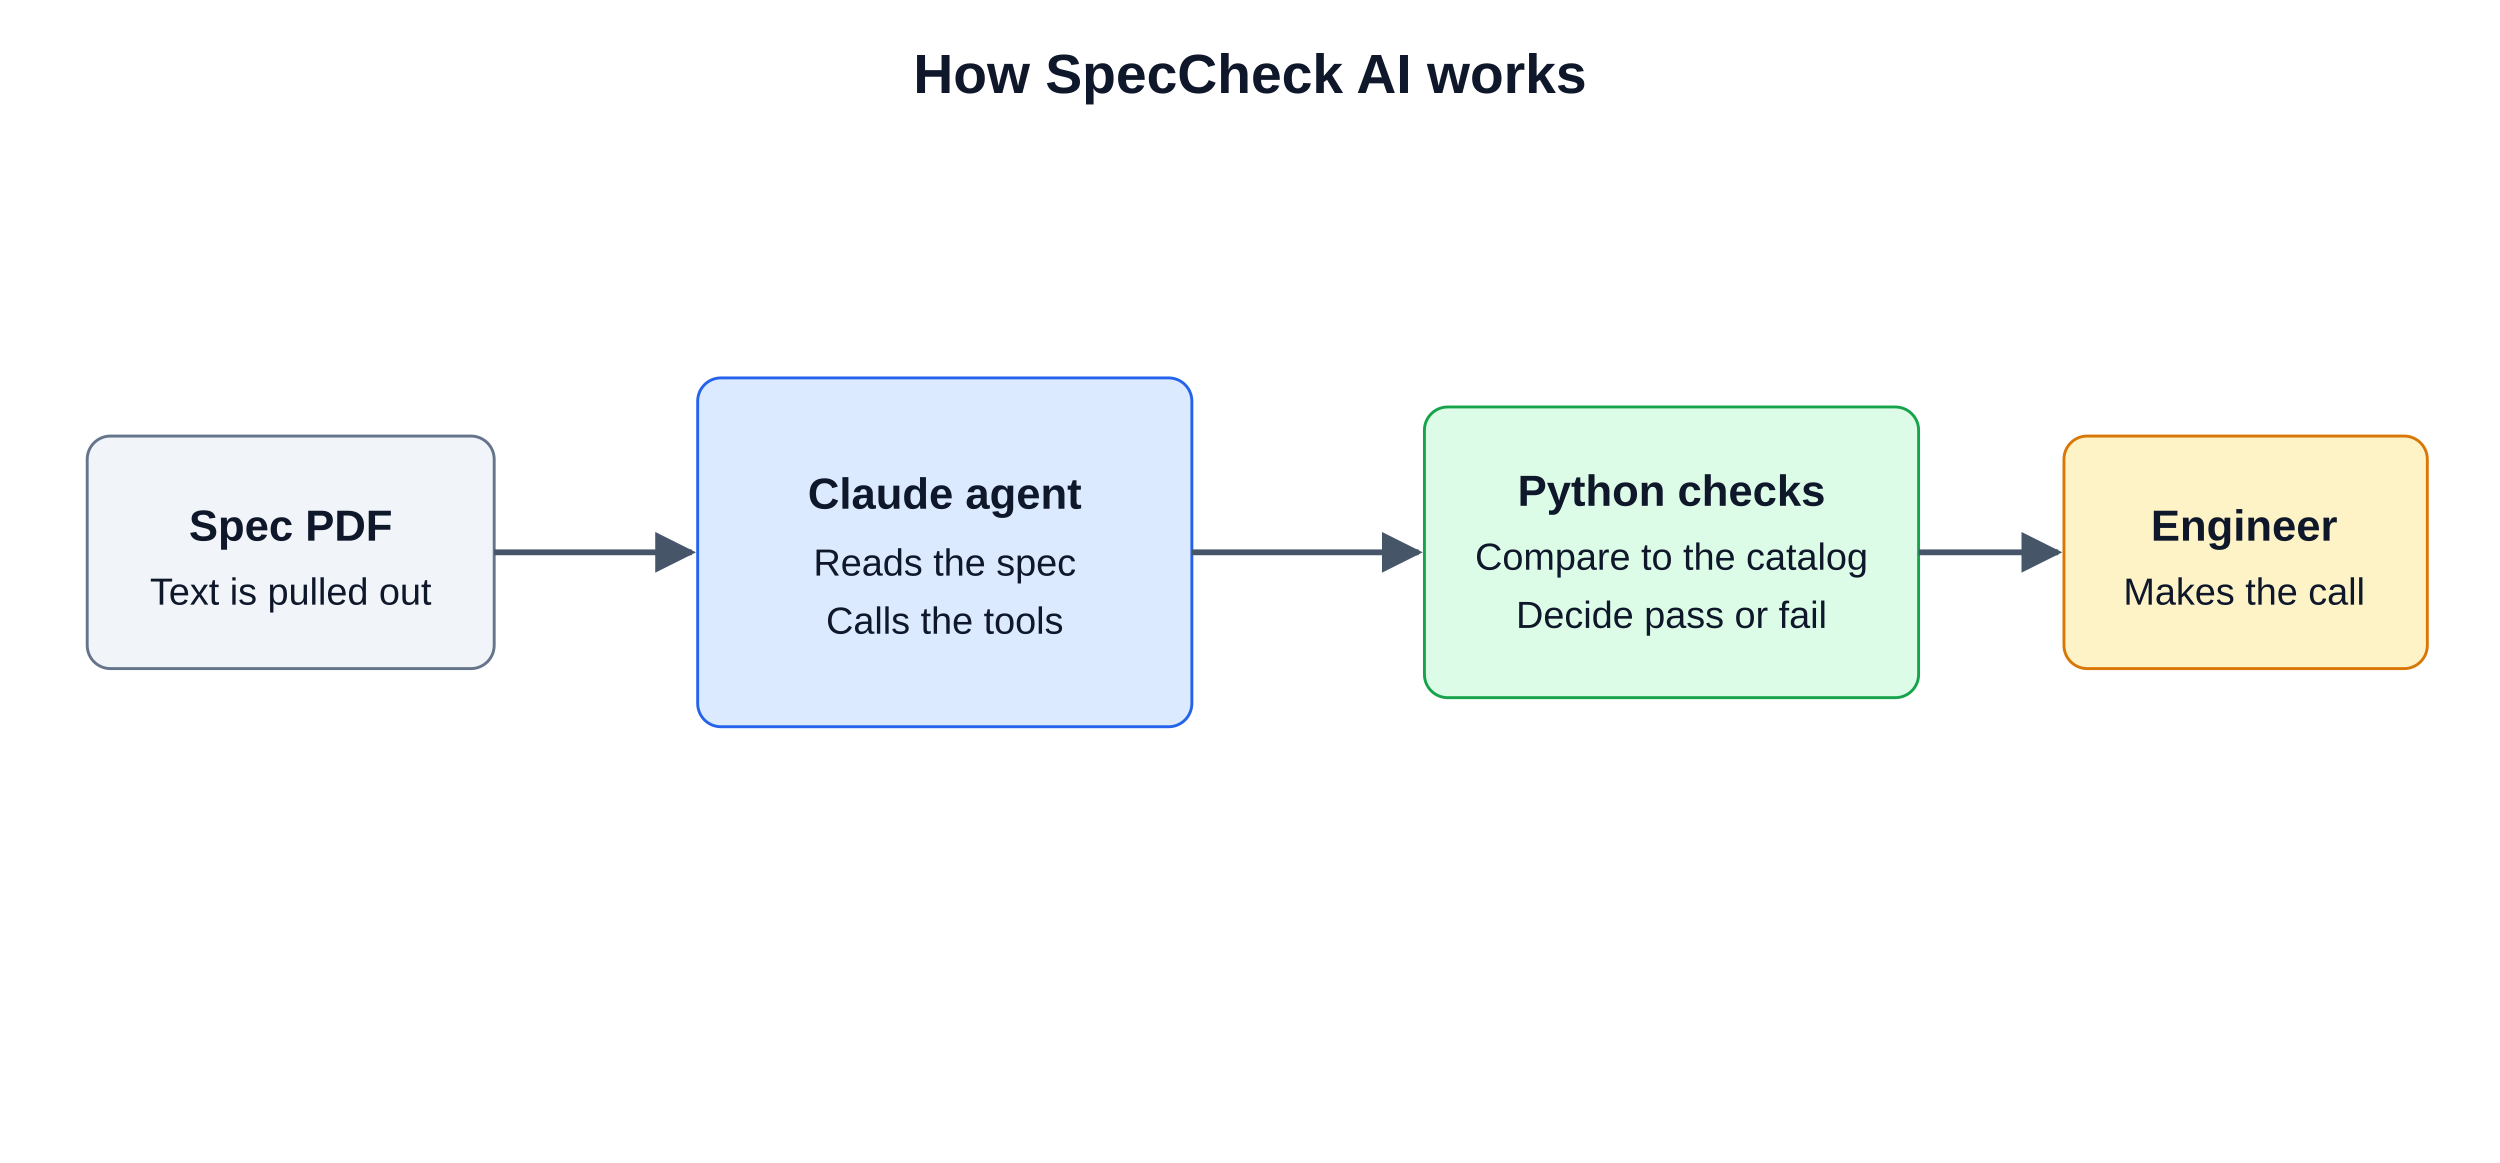
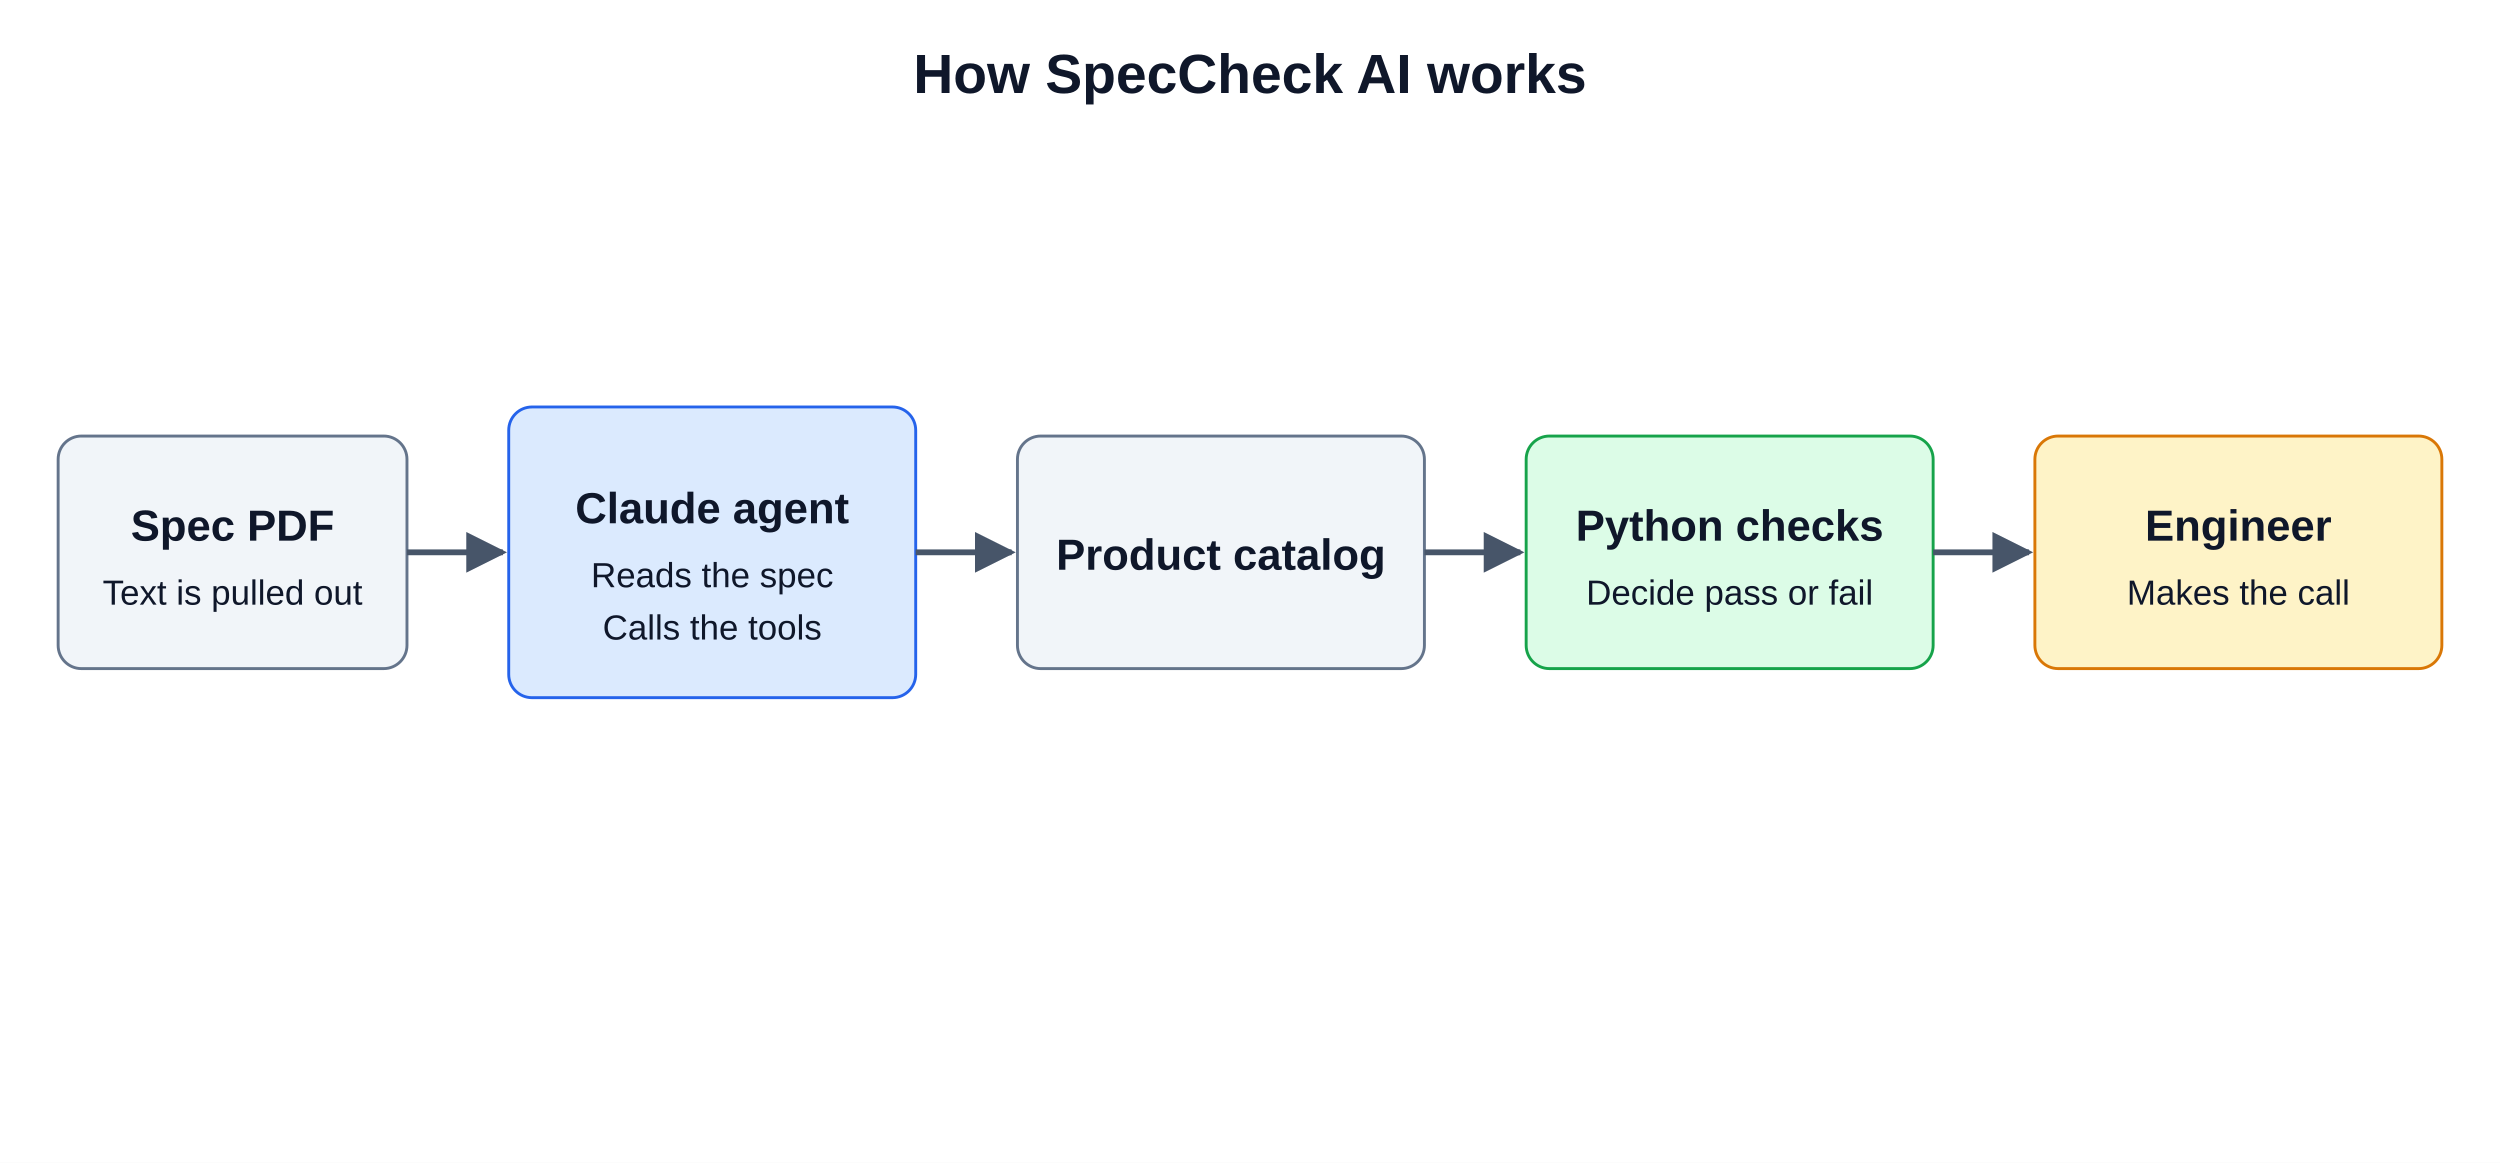
<svg xmlns="http://www.w3.org/2000/svg" viewBox="0 0 860 400" width="860" height="400" font-family="Arial, Helvetica, sans-serif">
  <defs>
    <marker id="arrow" viewBox="0 0 10 10" refX="9" refY="5" markerWidth="7" markerHeight="7" orient="auto-start-reverse">
      <path d="M0 0 L10 5 L0 10 z" fill="#475569" />
    </marker>
  </defs>
  <rect width="860" height="400" fill="#ffffff" />
  <g font-size="15" text-anchor="middle" fill="#0f172a">
-     <rect x="30" y="150" width="140" height="80" rx="8" fill="#f1f5f9" stroke="#64748b" />
-     <text x="100" y="186" font-weight="700">Spec PDF</text>
-     <text x="100" y="208" font-size="13">Text is pulled out</text>
-     <rect x="240" y="130" width="170" height="120" rx="8" fill="#dbeafe" stroke="#2563eb" />
-     <text x="325" y="175" font-weight="700">Claude agent</text>
-     <text x="325" y="198" font-size="13">Reads the spec</text>
-     <text x="325" y="218" font-size="13">Calls the tools</text>
-     <rect x="490" y="140" width="170" height="100" rx="8" fill="#dcfce7" stroke="#16a34a" />
-     <text x="575" y="174" font-weight="700">Python checks</text>
-     <text x="575" y="196" font-size="13">Compare to the catalog</text>
-     <text x="575" y="216" font-size="13">Decide pass or fail</text>
-     <rect x="710" y="150" width="125" height="80" rx="8" fill="#fef3c7" stroke="#d97706" />
-     <text x="772" y="186" font-weight="700">Engineer</text>
-     <text x="772" y="208" font-size="13">Makes the call</text>
+     <rect x="20" y="150" width="120" height="80" rx="8" fill="#f1f5f9" stroke="#64748b" />
+     <text x="80" y="186" font-weight="700">Spec PDF</text>
+     <text x="80" y="208" font-size="12">Text is pulled out</text>
+     <rect x="175" y="140" width="140" height="100" rx="8" fill="#dbeafe" stroke="#2563eb" />
+     <text x="245" y="180" font-weight="700">Claude agent</text>
+     <text x="245" y="202" font-size="12">Reads the spec</text>
+     <text x="245" y="220" font-size="12">Calls the tools</text>
+     <rect x="350" y="150" width="140" height="80" rx="8" fill="#f1f5f9" stroke="#64748b" />
+     <text x="420" y="196" font-weight="700">Product catalog</text>
+     <rect x="525" y="150" width="140" height="80" rx="8" fill="#dcfce7" stroke="#16a34a" />
+     <text x="595" y="186" font-weight="700">Python checks</text>
+     <text x="595" y="208" font-size="12">Decide pass or fail</text>
+     <rect x="700" y="150" width="140" height="80" rx="8" fill="#fef3c7" stroke="#d97706" />
+     <text x="770" y="186" font-weight="700">Engineer</text>
+     <text x="770" y="208" font-size="12">Makes the call</text>
  </g>
  <g fill="none" stroke="#475569" stroke-width="2" marker-end="url(#arrow)">
-     <path d="M170 190 H238" />
-     <path d="M410 190 H488" />
-     <path d="M660 190 H708" />
+     <path d="M140 190 H173" />
+     <path d="M315 190 H348" />
+     <path d="M490 190 H523" />
+     <path d="M665 190 H698" />
  </g>
  <text x="430" y="32" font-size="19" font-weight="700" text-anchor="middle" fill="#0f172a">How SpecCheck AI works</text>
</svg>
